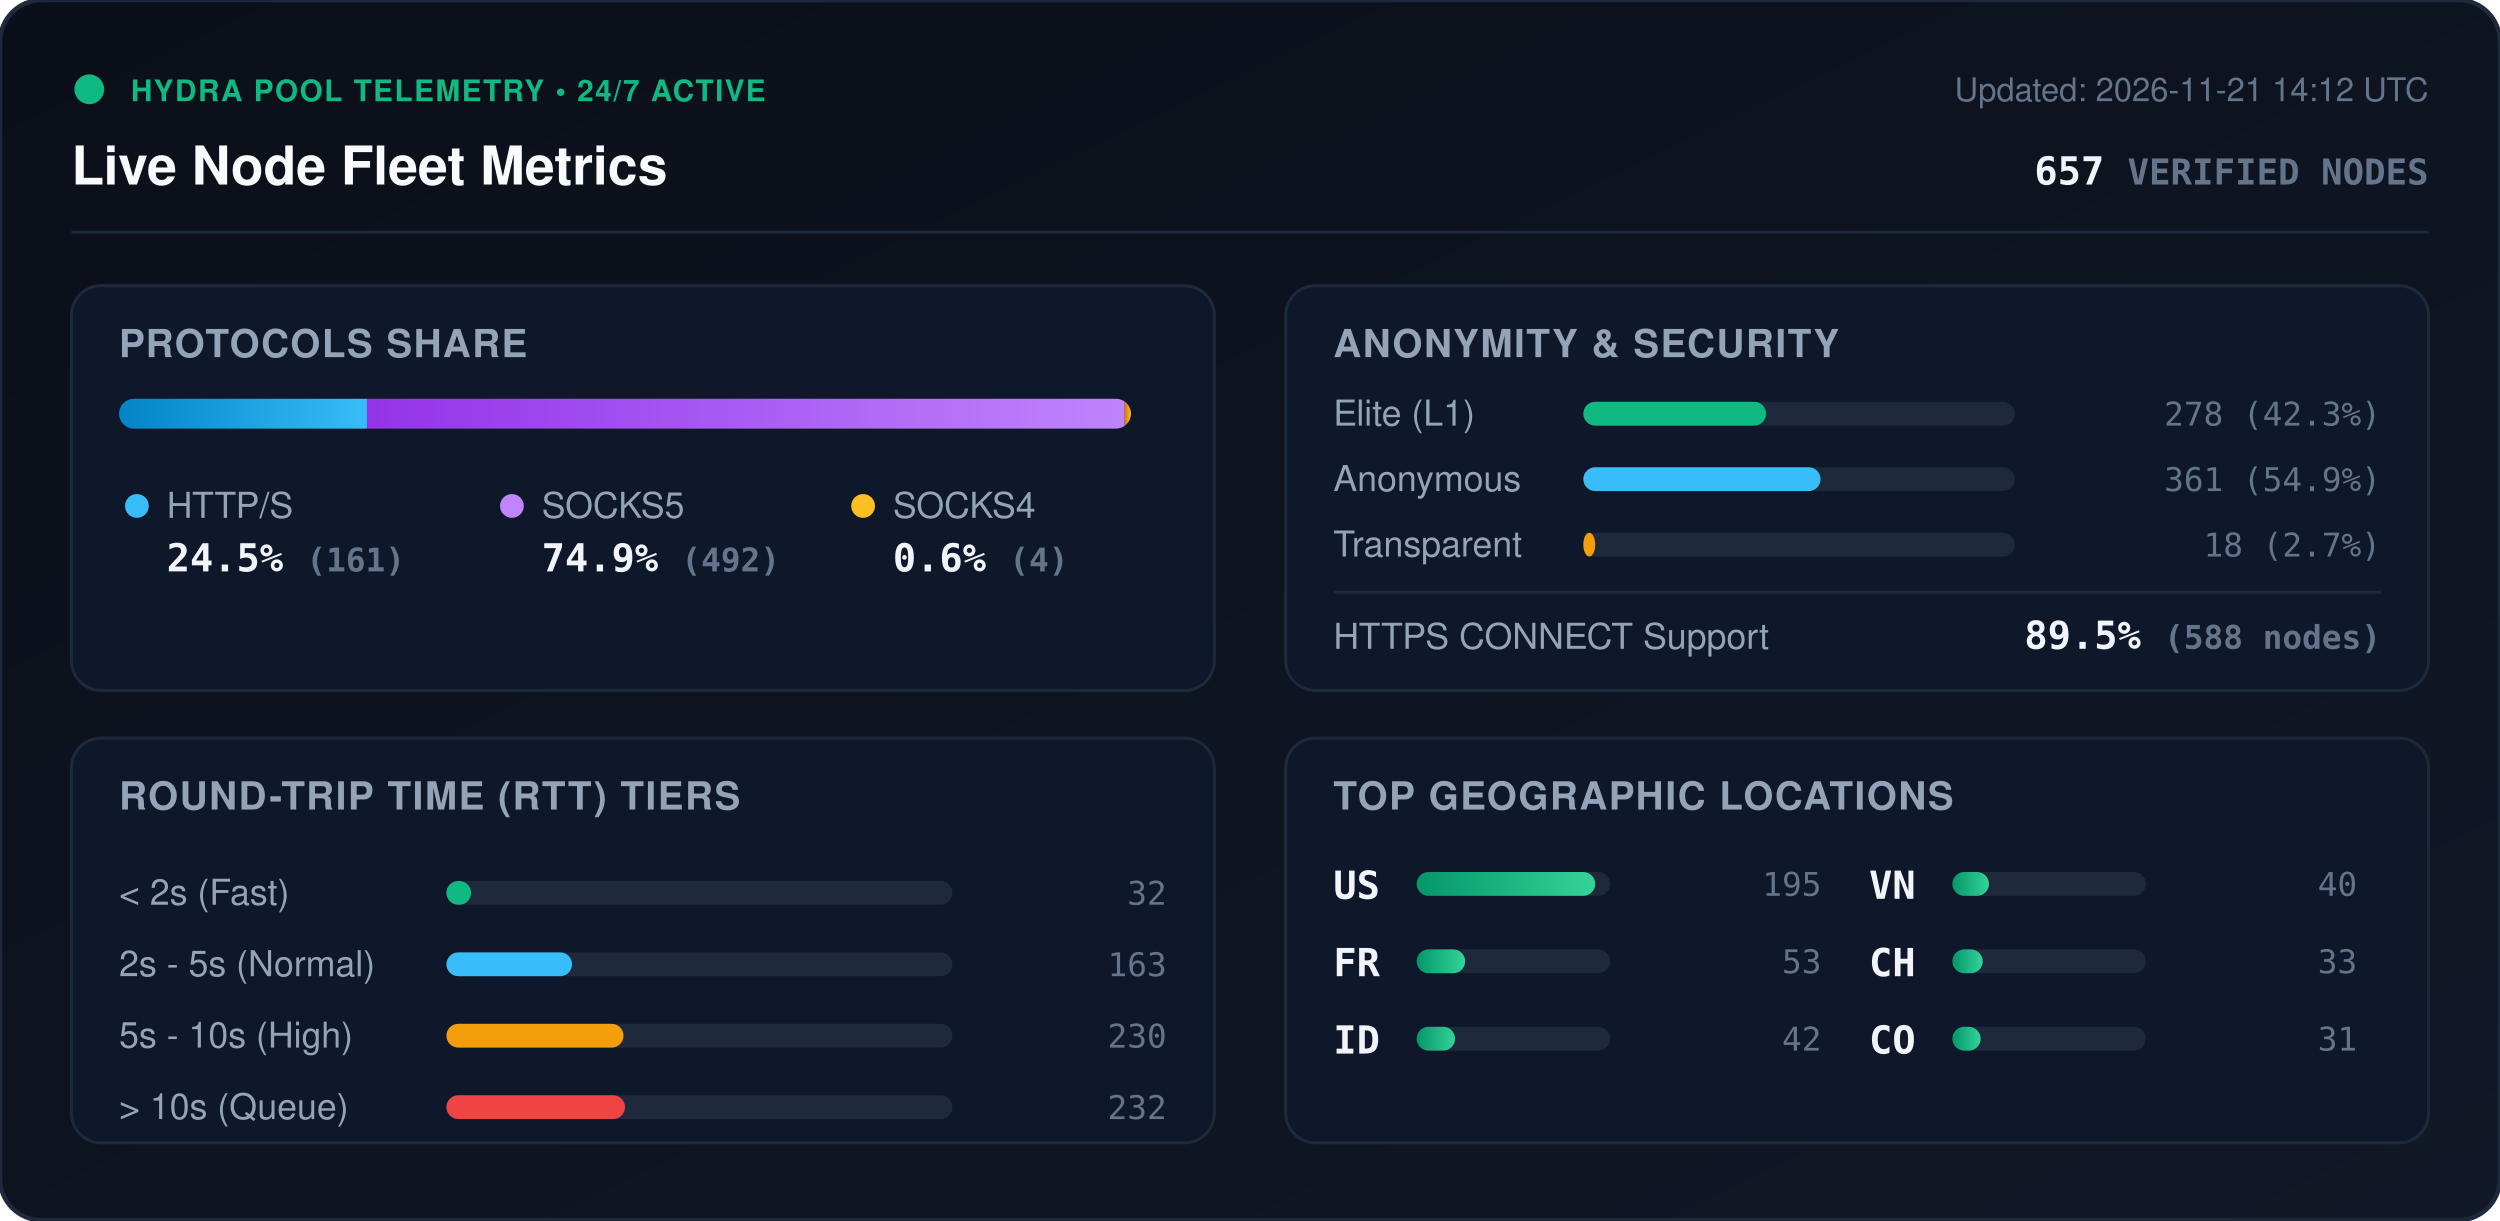
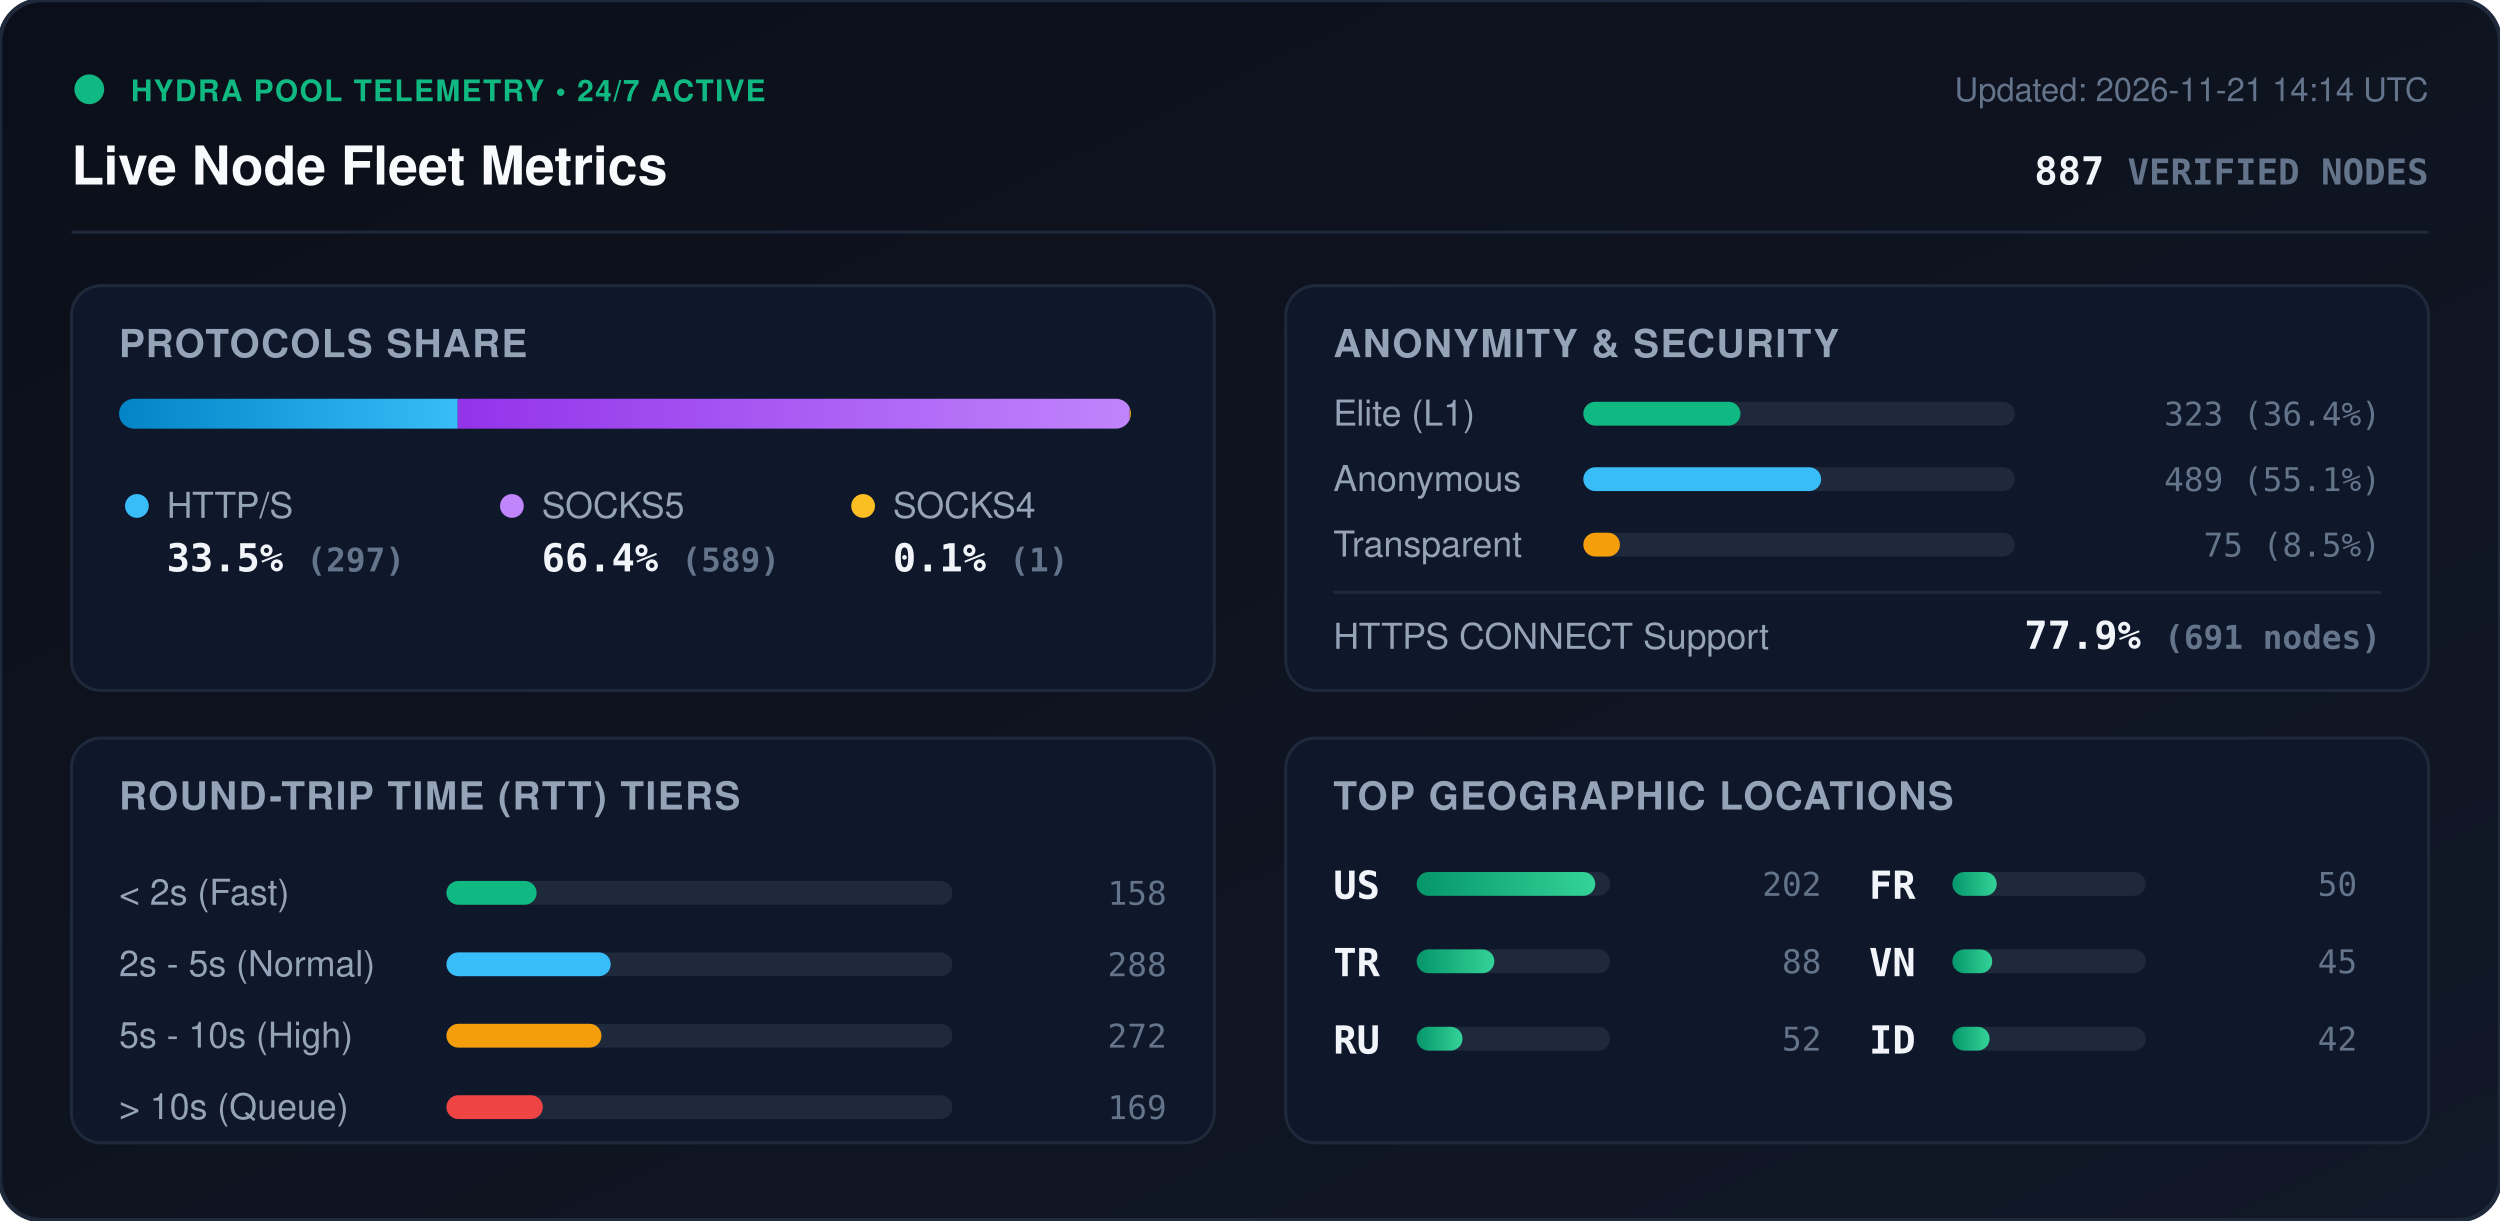
<svg xmlns="http://www.w3.org/2000/svg" viewBox="0 0 840 410" width="840" height="410" style="max-width: 100%; height: auto;">
  <defs>
    <linearGradient id="bg" x1="0%" y1="0%" x2="100%" y2="100%">
      <stop offset="0%" stop-color="#0b0f19" />
      <stop offset="100%" stop-color="#111827" />
    </linearGradient>
    <linearGradient id="bar-http" x1="0%" y1="0%" x2="100%" y2="0%">
      <stop offset="0%" stop-color="#0284c7" />
      <stop offset="100%" stop-color="#38bdf8" />
    </linearGradient>
    <linearGradient id="bar-socks5" x1="0%" y1="0%" x2="100%" y2="0%">
      <stop offset="0%" stop-color="#9333ea" />
      <stop offset="100%" stop-color="#c084fc" />
    </linearGradient>
    <linearGradient id="bar-socks4" x1="0%" y1="0%" x2="100%" y2="0%">
      <stop offset="0%" stop-color="#d97706" />
      <stop offset="100%" stop-color="#fbbf24" />
    </linearGradient>
    <linearGradient id="bar-green" x1="0%" y1="0%" x2="100%" y2="0%">
      <stop offset="0%" stop-color="#059669" />
      <stop offset="100%" stop-color="#34d399" />
    </linearGradient>
    <clipPath id="prog-track-clip">
      <rect width="340.0" height="10" rx="5" />
    </clipPath>
    <style>
      .title { font: 700 18px -apple-system, BlinkMacSystemFont, 'Segoe UI', Helvetica, Arial, sans-serif; fill: #f8fafc; }
      .sub { font: 500 11px -apple-system, BlinkMacSystemFont, 'Segoe UI', Helvetica, Arial, sans-serif; fill: #64748b; }
      .section-hdr { font: 600 13px -apple-system, BlinkMacSystemFont, 'Segoe UI', Helvetica, Arial, sans-serif; fill: #94a3b8; letter-spacing: 0.5px; }
      .metric-val { font: 700 13px -apple-system, BlinkMacSystemFont, 'Segoe UI', Helvetica, Arial, sans-serif; fill: #f1f5f9; }
      .metric-lbl { font: 500 12px -apple-system, BlinkMacSystemFont, 'Segoe UI', Helvetica, Arial, sans-serif; fill: #94a3b8; }
      .badge-txt { font: 700 10px -apple-system, BlinkMacSystemFont, 'Segoe UI', Helvetica, Arial, sans-serif; fill: #10b981; letter-spacing: 0.5px; }
      .mono { font-family: ui-monospace, SFMono-Regular, Menlo, Monaco, Consolas, monospace; }
      .pulse { animation: beacon 2s infinite ease-in-out; }
      @keyframes beacon { 0%, 100% { opacity: 1; } 50% { opacity: 0.35; } }
    </style>
  </defs>
  <rect width="840" height="410" rx="14" fill="url(#bg)" stroke="#1e293b" stroke-width="1.5" />
  <g transform="translate(24, 24)">
    <circle cx="6" cy="6" r="5" fill="#10b981" class="pulse" />
    <text x="20" y="10" class="badge-txt">HYDRA POOL TELEMETRY • 24/7 ACTIVE</text>
    <text x="0" y="38" class="title">Live Node Fleet Metrics</text>
-     <text x="792" y="10" text-anchor="end" class="sub">Updated: 2026-11-21 14:12 UTC</text>
-     <text x="792" y="38" text-anchor="end" class="metric-val mono" fill="#38bdf8">657 <tspan font-size="12" fill="#64748b">VERIFIED NODES</tspan>
+     <text x="792" y="10" text-anchor="end" class="sub">Updated: 2026-11-21 14:14 UTC</text>
+     <text x="792" y="38" text-anchor="end" class="metric-val mono" fill="#38bdf8">887 <tspan font-size="12" fill="#64748b">VERIFIED NODES</tspan>
    </text>
  </g>
  <line x1="24" y1="78" x2="816" y2="78" stroke="#1e293b" stroke-width="1" />
  <g transform="translate(24, 96)">
    <rect width="384" height="136" rx="10" fill="#0f172a" stroke="#1e293b" />
    <text x="16" y="24" class="section-hdr">PROTOCOLS SHARE</text>
    <g transform="translate(16, 38)">
      <rect width="340.0" height="10" rx="5" fill="#1e293b" />
      <g clip-path="url(#prog-track-clip)">
-         <rect x="0" width="83.3" height="10" fill="url(#bar-http)" />
-         <rect x="83.3" width="254.6" height="10" fill="url(#bar-socks5)" />
-         <rect x="337.9" width="2.1" height="10" fill="url(#bar-socks4)" />
+         <rect x="0" width="113.8" height="10" fill="url(#bar-http)" />
+         <rect x="113.8" width="225.8" height="10" fill="url(#bar-socks5)" />
+         <rect x="339.6" width="0.4" height="10" fill="url(#bar-socks4)" />
      </g>
    </g>
    <g transform="translate(16, 68)">
      <circle cx="6" cy="6" r="4" fill="#38bdf8" />
      <text x="16" y="10" class="metric-lbl">HTTP/S</text>
-       <text x="16" y="28" class="metric-val mono">24.5% <tspan font-size="11" fill="#64748b">(161)</tspan>
+       <text x="16" y="28" class="metric-val mono">33.5% <tspan font-size="11" fill="#64748b">(297)</tspan>
      </text>
      <circle cx="132" cy="6" r="4" fill="#c084fc" />
      <text x="142" y="10" class="metric-lbl">SOCKS5</text>
-       <text x="142" y="28" class="metric-val mono">74.9% <tspan font-size="11" fill="#64748b">(492)</tspan>
+       <text x="142" y="28" class="metric-val mono">66.4% <tspan font-size="11" fill="#64748b">(589)</tspan>
      </text>
      <circle cx="250" cy="6" r="4" fill="#fbbf24" />
      <text x="260" y="10" class="metric-lbl">SOCKS4</text>
-       <text x="260" y="28" class="metric-val mono">0.6% <tspan font-size="11" fill="#64748b">(4)</tspan>
+       <text x="260" y="28" class="metric-val mono">0.1% <tspan font-size="11" fill="#64748b">(1)</tspan>
      </text>
    </g>
  </g>
  <g transform="translate(432, 96)">
    <rect width="384" height="136" rx="10" fill="#0f172a" stroke="#1e293b" />
    <text x="16" y="24" class="section-hdr">ANONYMITY &amp; SECURITY</text>
    <text x="16" y="47" class="metric-lbl">Elite (L1)</text>
    <rect x="100" y="39" width="145.0" height="8" rx="4" fill="#1e293b" />
-     <rect x="100" y="39" width="61.4" height="8" rx="4" fill="#10b981" />
-     <text x="368" y="47" text-anchor="end" class="mono sub" fill="#e2e8f0">278 (42.3%)</text>
+     <rect x="100" y="39" width="52.8" height="8" rx="4" fill="#10b981" />
+     <text x="368" y="47" text-anchor="end" class="mono sub" fill="#e2e8f0">323 (36.4%)</text>
    <text x="16" y="69" class="metric-lbl">Anonymous</text>
    <rect x="100" y="61" width="145.0" height="8" rx="4" fill="#1e293b" />
-     <rect x="100" y="61" width="79.7" height="8" rx="4" fill="#38bdf8" />
-     <text x="368" y="69" text-anchor="end" class="mono sub" fill="#e2e8f0">361 (54.9%)</text>
+     <rect x="100" y="61" width="79.9" height="8" rx="4" fill="#38bdf8" />
+     <text x="368" y="69" text-anchor="end" class="mono sub" fill="#e2e8f0">489 (55.1%)</text>
    <text x="16" y="91" class="metric-lbl">Transparent</text>
    <rect x="100" y="83" width="145.0" height="8" rx="4" fill="#1e293b" />
-     <rect x="100" y="83" width="4.0" height="8" rx="4" fill="#f59e0b" />
-     <text x="368" y="91" text-anchor="end" class="mono sub" fill="#e2e8f0">18 (2.7%)</text>
+     <rect x="100" y="83" width="12.3" height="8" rx="4" fill="#f59e0b" />
+     <text x="368" y="91" text-anchor="end" class="mono sub" fill="#e2e8f0">75 (8.5%)</text>
    <line x1="16" y1="103" x2="368" y2="103" stroke="#1e293b" stroke-width="1" />
    <text x="16" y="122" class="metric-lbl">HTTPS CONNECT Support</text>
-     <text x="368" y="122" text-anchor="end" class="metric-val mono" fill="#34d399">89.5% <tspan font-size="11" fill="#64748b">(588 nodes)</tspan>
+     <text x="368" y="122" text-anchor="end" class="metric-val mono" fill="#34d399">77.9% <tspan font-size="11" fill="#64748b">(691 nodes)</tspan>
    </text>
  </g>
  <g transform="translate(24, 248)">
    <rect width="384" height="136" rx="10" fill="#0f172a" stroke="#1e293b" />
    <text x="16" y="24" class="section-hdr">ROUND-TRIP TIME (RTT) TIERS</text>
    <g transform="translate(16, 42)">
      <text x="0" y="14" class="metric-lbl">&lt; 2s (Fast)</text>
      <rect x="110" y="6" width="170" height="8" rx="4" fill="#1e293b" />
-       <rect x="110" y="6" width="8.3" height="8" rx="4" fill="#10b981" />
-       <text x="352" y="14" text-anchor="end" class="mono sub">32</text>
+       <rect x="110" y="6" width="30.3" height="8" rx="4" fill="#10b981" />
+       <text x="352" y="14" text-anchor="end" class="mono sub">158</text>
      <text x="0" y="38" class="metric-lbl">2s - 5s (Normal)</text>
      <rect x="110" y="30" width="170" height="8" rx="4" fill="#1e293b" />
-       <rect x="110" y="30" width="42.2" height="8" rx="4" fill="#38bdf8" />
-       <text x="352" y="38" text-anchor="end" class="mono sub">163</text>
+       <rect x="110" y="30" width="55.2" height="8" rx="4" fill="#38bdf8" />
+       <text x="352" y="38" text-anchor="end" class="mono sub">288</text>
      <text x="0" y="62" class="metric-lbl">5s - 10s (High)</text>
      <rect x="110" y="54" width="170" height="8" rx="4" fill="#1e293b" />
-       <rect x="110" y="54" width="59.5" height="8" rx="4" fill="#f59e0b" />
-       <text x="352" y="62" text-anchor="end" class="mono sub">230</text>
+       <rect x="110" y="54" width="52.1" height="8" rx="4" fill="#f59e0b" />
+       <text x="352" y="62" text-anchor="end" class="mono sub">272</text>
      <text x="0" y="86" class="metric-lbl">&gt; 10s (Queue)</text>
      <rect x="110" y="78" width="170" height="8" rx="4" fill="#1e293b" />
-       <rect x="110" y="78" width="60.0" height="8" rx="4" fill="#ef4444" />
-       <text x="352" y="86" text-anchor="end" class="mono sub">232</text>
+       <rect x="110" y="78" width="32.4" height="8" rx="4" fill="#ef4444" />
+       <text x="352" y="86" text-anchor="end" class="mono sub">169</text>
    </g>
  </g>
  <g transform="translate(432, 248)">
    <rect width="384" height="136" rx="10" fill="#0f172a" stroke="#1e293b" />
    <text x="16" y="24" class="section-hdr">TOP GEOGRAPHIC LOCATIONS</text>
    <g transform="translate(16, 42)">
      <g transform="translate(0, 0)">
        <text x="0" y="12" class="mono metric-val" font-size="12">US</text>
        <rect x="28" y="3" width="65" height="8" rx="4" fill="#1e293b" />
        <rect x="28" y="3" width="60.0" height="8" rx="4" fill="url(#bar-green)" />
-         <text x="164" y="11" text-anchor="end" class="mono sub">195</text>
+         <text x="164" y="11" text-anchor="end" class="mono sub">202</text>
      </g>
      <g transform="translate(0, 26)">
+         <text x="0" y="12" class="mono metric-val" font-size="12">TR</text>
+         <rect x="28" y="3" width="65" height="8" rx="4" fill="#1e293b" />
+         <rect x="28" y="3" width="26.1" height="8" rx="4" fill="url(#bar-green)" />
+         <text x="164" y="11" text-anchor="end" class="mono sub">88</text>
+       </g>
+       <g transform="translate(0, 52)">
+         <text x="0" y="12" class="mono metric-val" font-size="12">RU</text>
+         <rect x="28" y="3" width="65" height="8" rx="4" fill="#1e293b" />
+         <rect x="28" y="3" width="15.4" height="8" rx="4" fill="url(#bar-green)" />
+         <text x="164" y="11" text-anchor="end" class="mono sub">52</text>
+       </g>
+       <g transform="translate(180, 0)">
        <text x="0" y="12" class="mono metric-val" font-size="12">FR</text>
        <rect x="28" y="3" width="65" height="8" rx="4" fill="#1e293b" />
-         <rect x="28" y="3" width="16.3" height="8" rx="4" fill="url(#bar-green)" />
-         <text x="164" y="11" text-anchor="end" class="mono sub">53</text>
+         <rect x="28" y="3" width="14.9" height="8" rx="4" fill="url(#bar-green)" />
+         <text x="164" y="11" text-anchor="end" class="mono sub">50</text>
      </g>
-       <g transform="translate(0, 52)">
+       <g transform="translate(180, 26)">
+         <text x="0" y="12" class="mono metric-val" font-size="12">VN</text>
+         <rect x="28" y="3" width="65" height="8" rx="4" fill="#1e293b" />
+         <rect x="28" y="3" width="13.4" height="8" rx="4" fill="url(#bar-green)" />
+         <text x="164" y="11" text-anchor="end" class="mono sub">45</text>
+       </g>
+       <g transform="translate(180, 52)">
        <text x="0" y="12" class="mono metric-val" font-size="12">ID</text>
        <rect x="28" y="3" width="65" height="8" rx="4" fill="#1e293b" />
-         <rect x="28" y="3" width="12.9" height="8" rx="4" fill="url(#bar-green)" />
+         <rect x="28" y="3" width="12.5" height="8" rx="4" fill="url(#bar-green)" />
        <text x="164" y="11" text-anchor="end" class="mono sub">42</text>
-       </g>
-       <g transform="translate(180, 0)">
-         <text x="0" y="12" class="mono metric-val" font-size="12">VN</text>
-         <rect x="28" y="3" width="65" height="8" rx="4" fill="#1e293b" />
-         <rect x="28" y="3" width="12.3" height="8" rx="4" fill="url(#bar-green)" />
-         <text x="164" y="11" text-anchor="end" class="mono sub">40</text>
-       </g>
-       <g transform="translate(180, 26)">
-         <text x="0" y="12" class="mono metric-val" font-size="12">CH</text>
-         <rect x="28" y="3" width="65" height="8" rx="4" fill="#1e293b" />
-         <rect x="28" y="3" width="10.2" height="8" rx="4" fill="url(#bar-green)" />
-         <text x="164" y="11" text-anchor="end" class="mono sub">33</text>
-       </g>
-       <g transform="translate(180, 52)">
-         <text x="0" y="12" class="mono metric-val" font-size="12">CO</text>
-         <rect x="28" y="3" width="65" height="8" rx="4" fill="#1e293b" />
-         <rect x="28" y="3" width="9.5" height="8" rx="4" fill="url(#bar-green)" />
-         <text x="164" y="11" text-anchor="end" class="mono sub">31</text>
      </g>
    </g>
  </g>
</svg>
